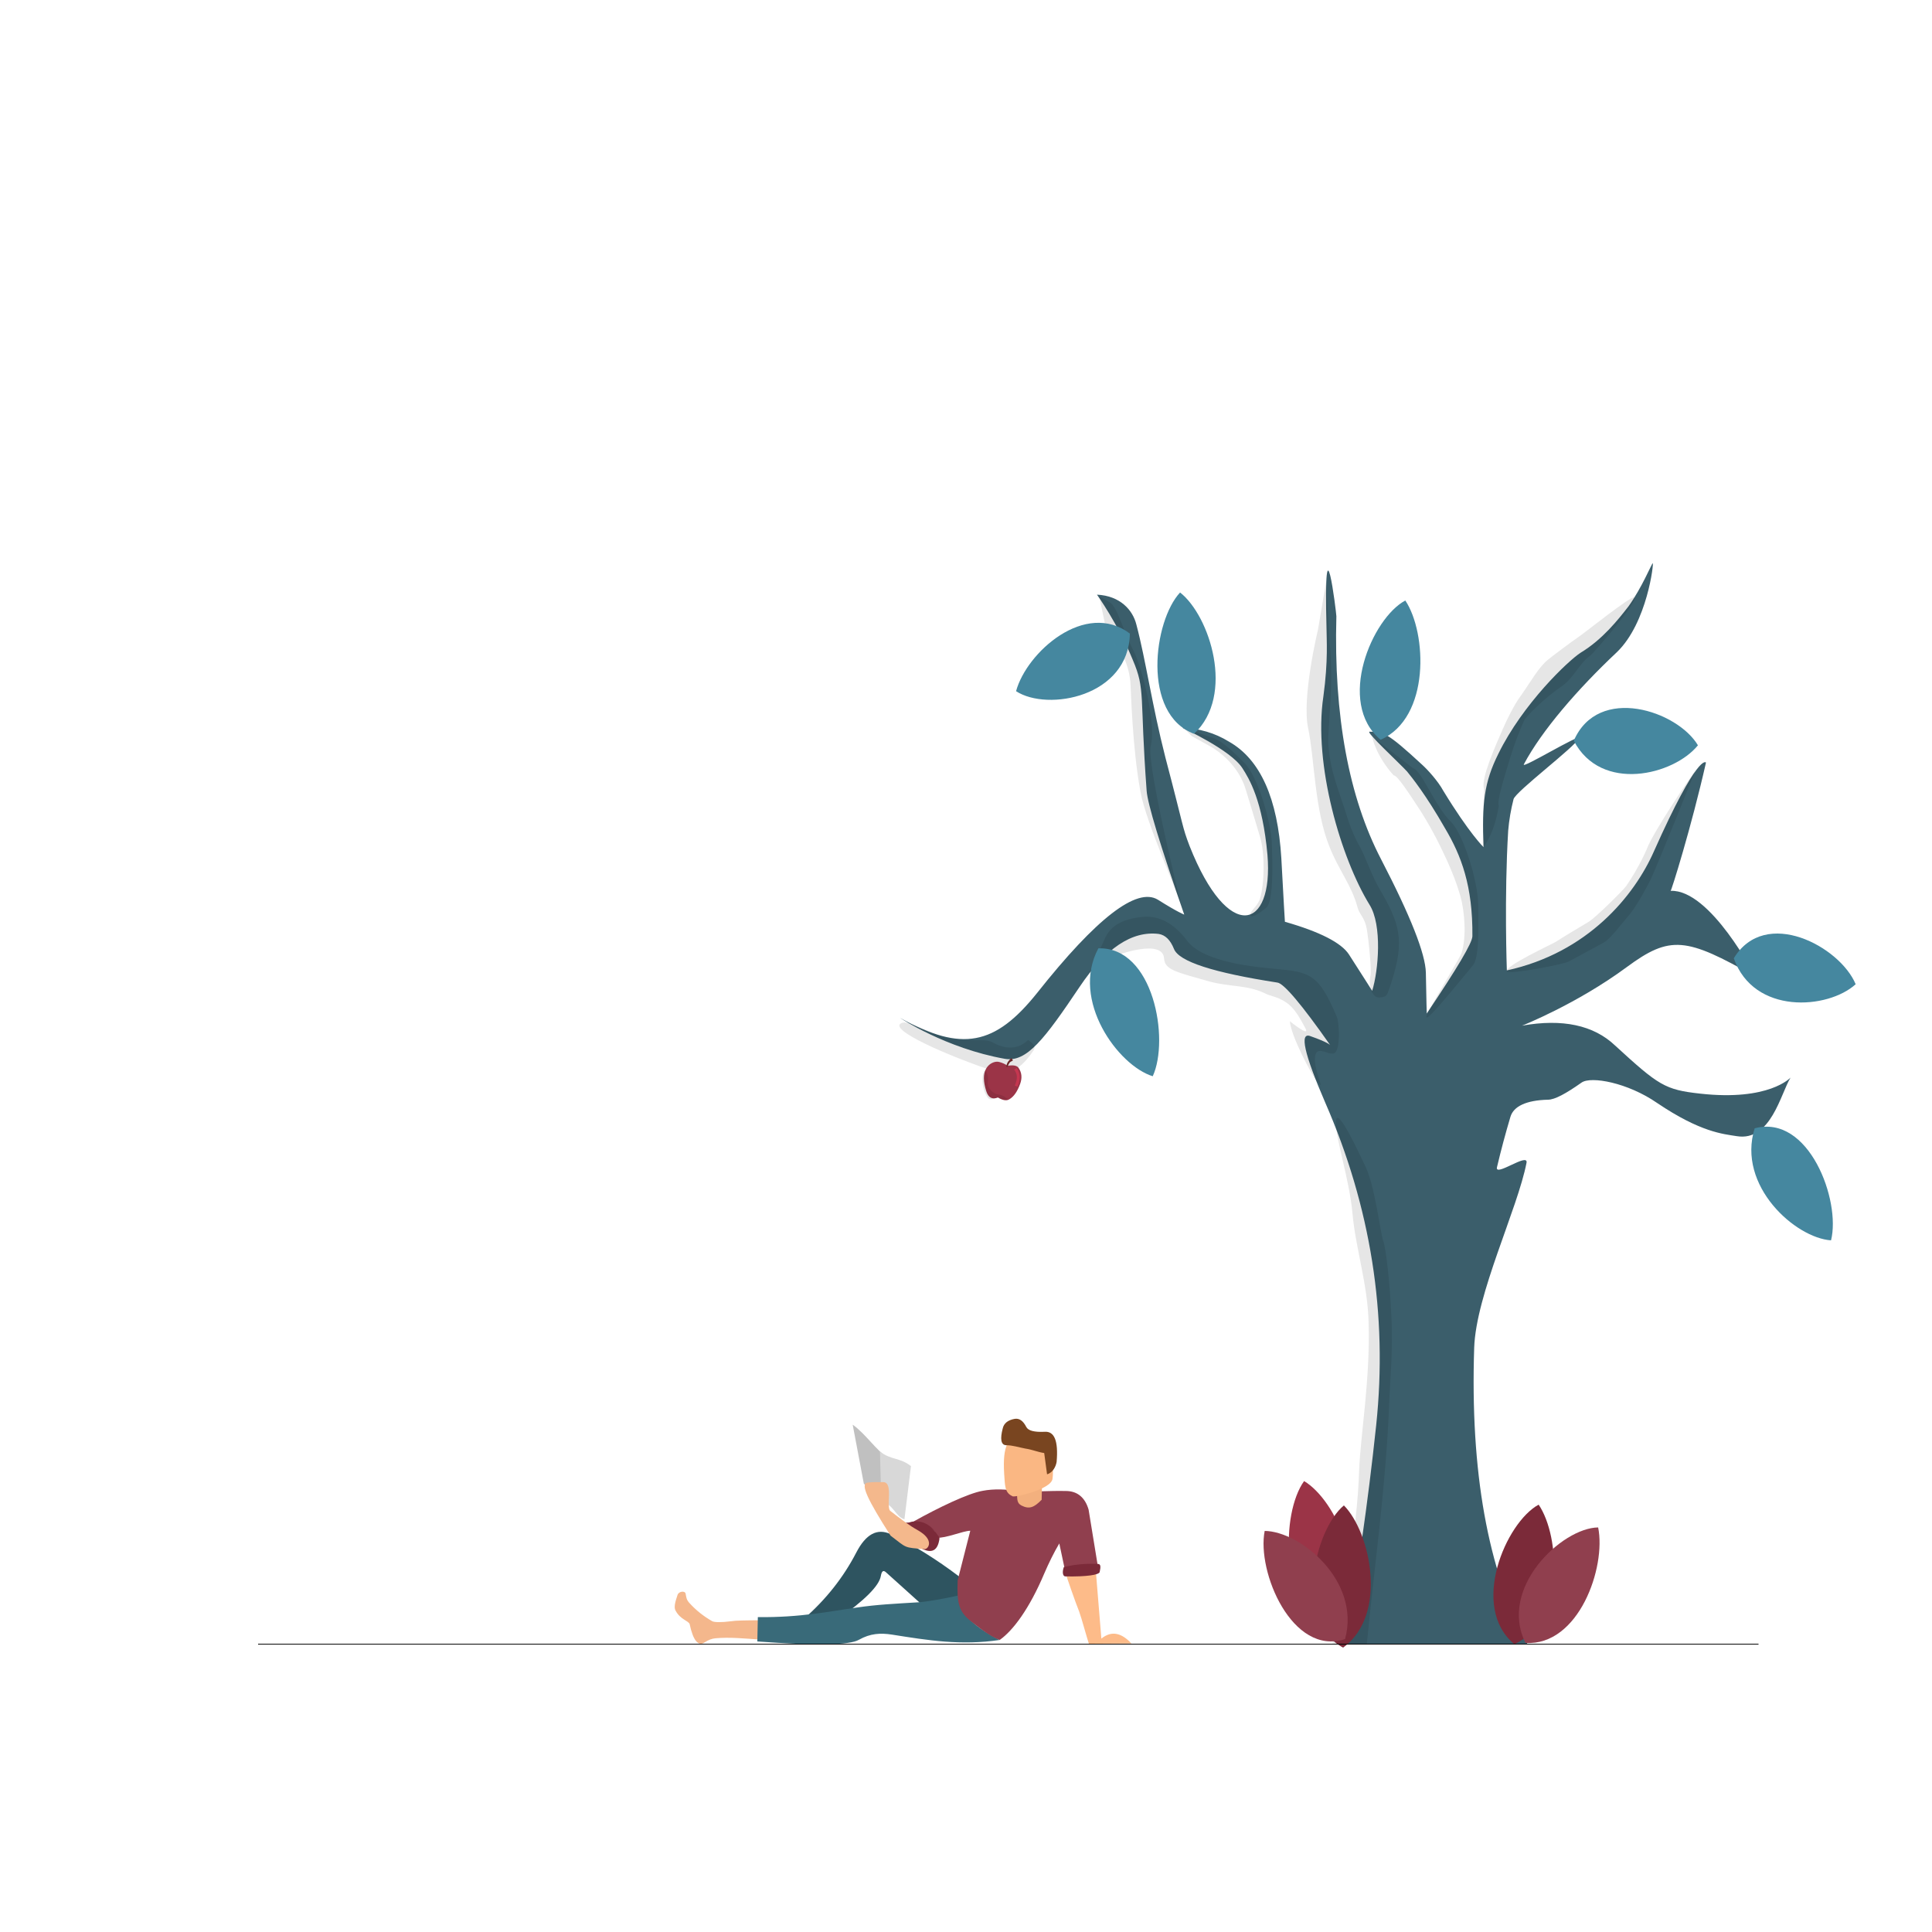
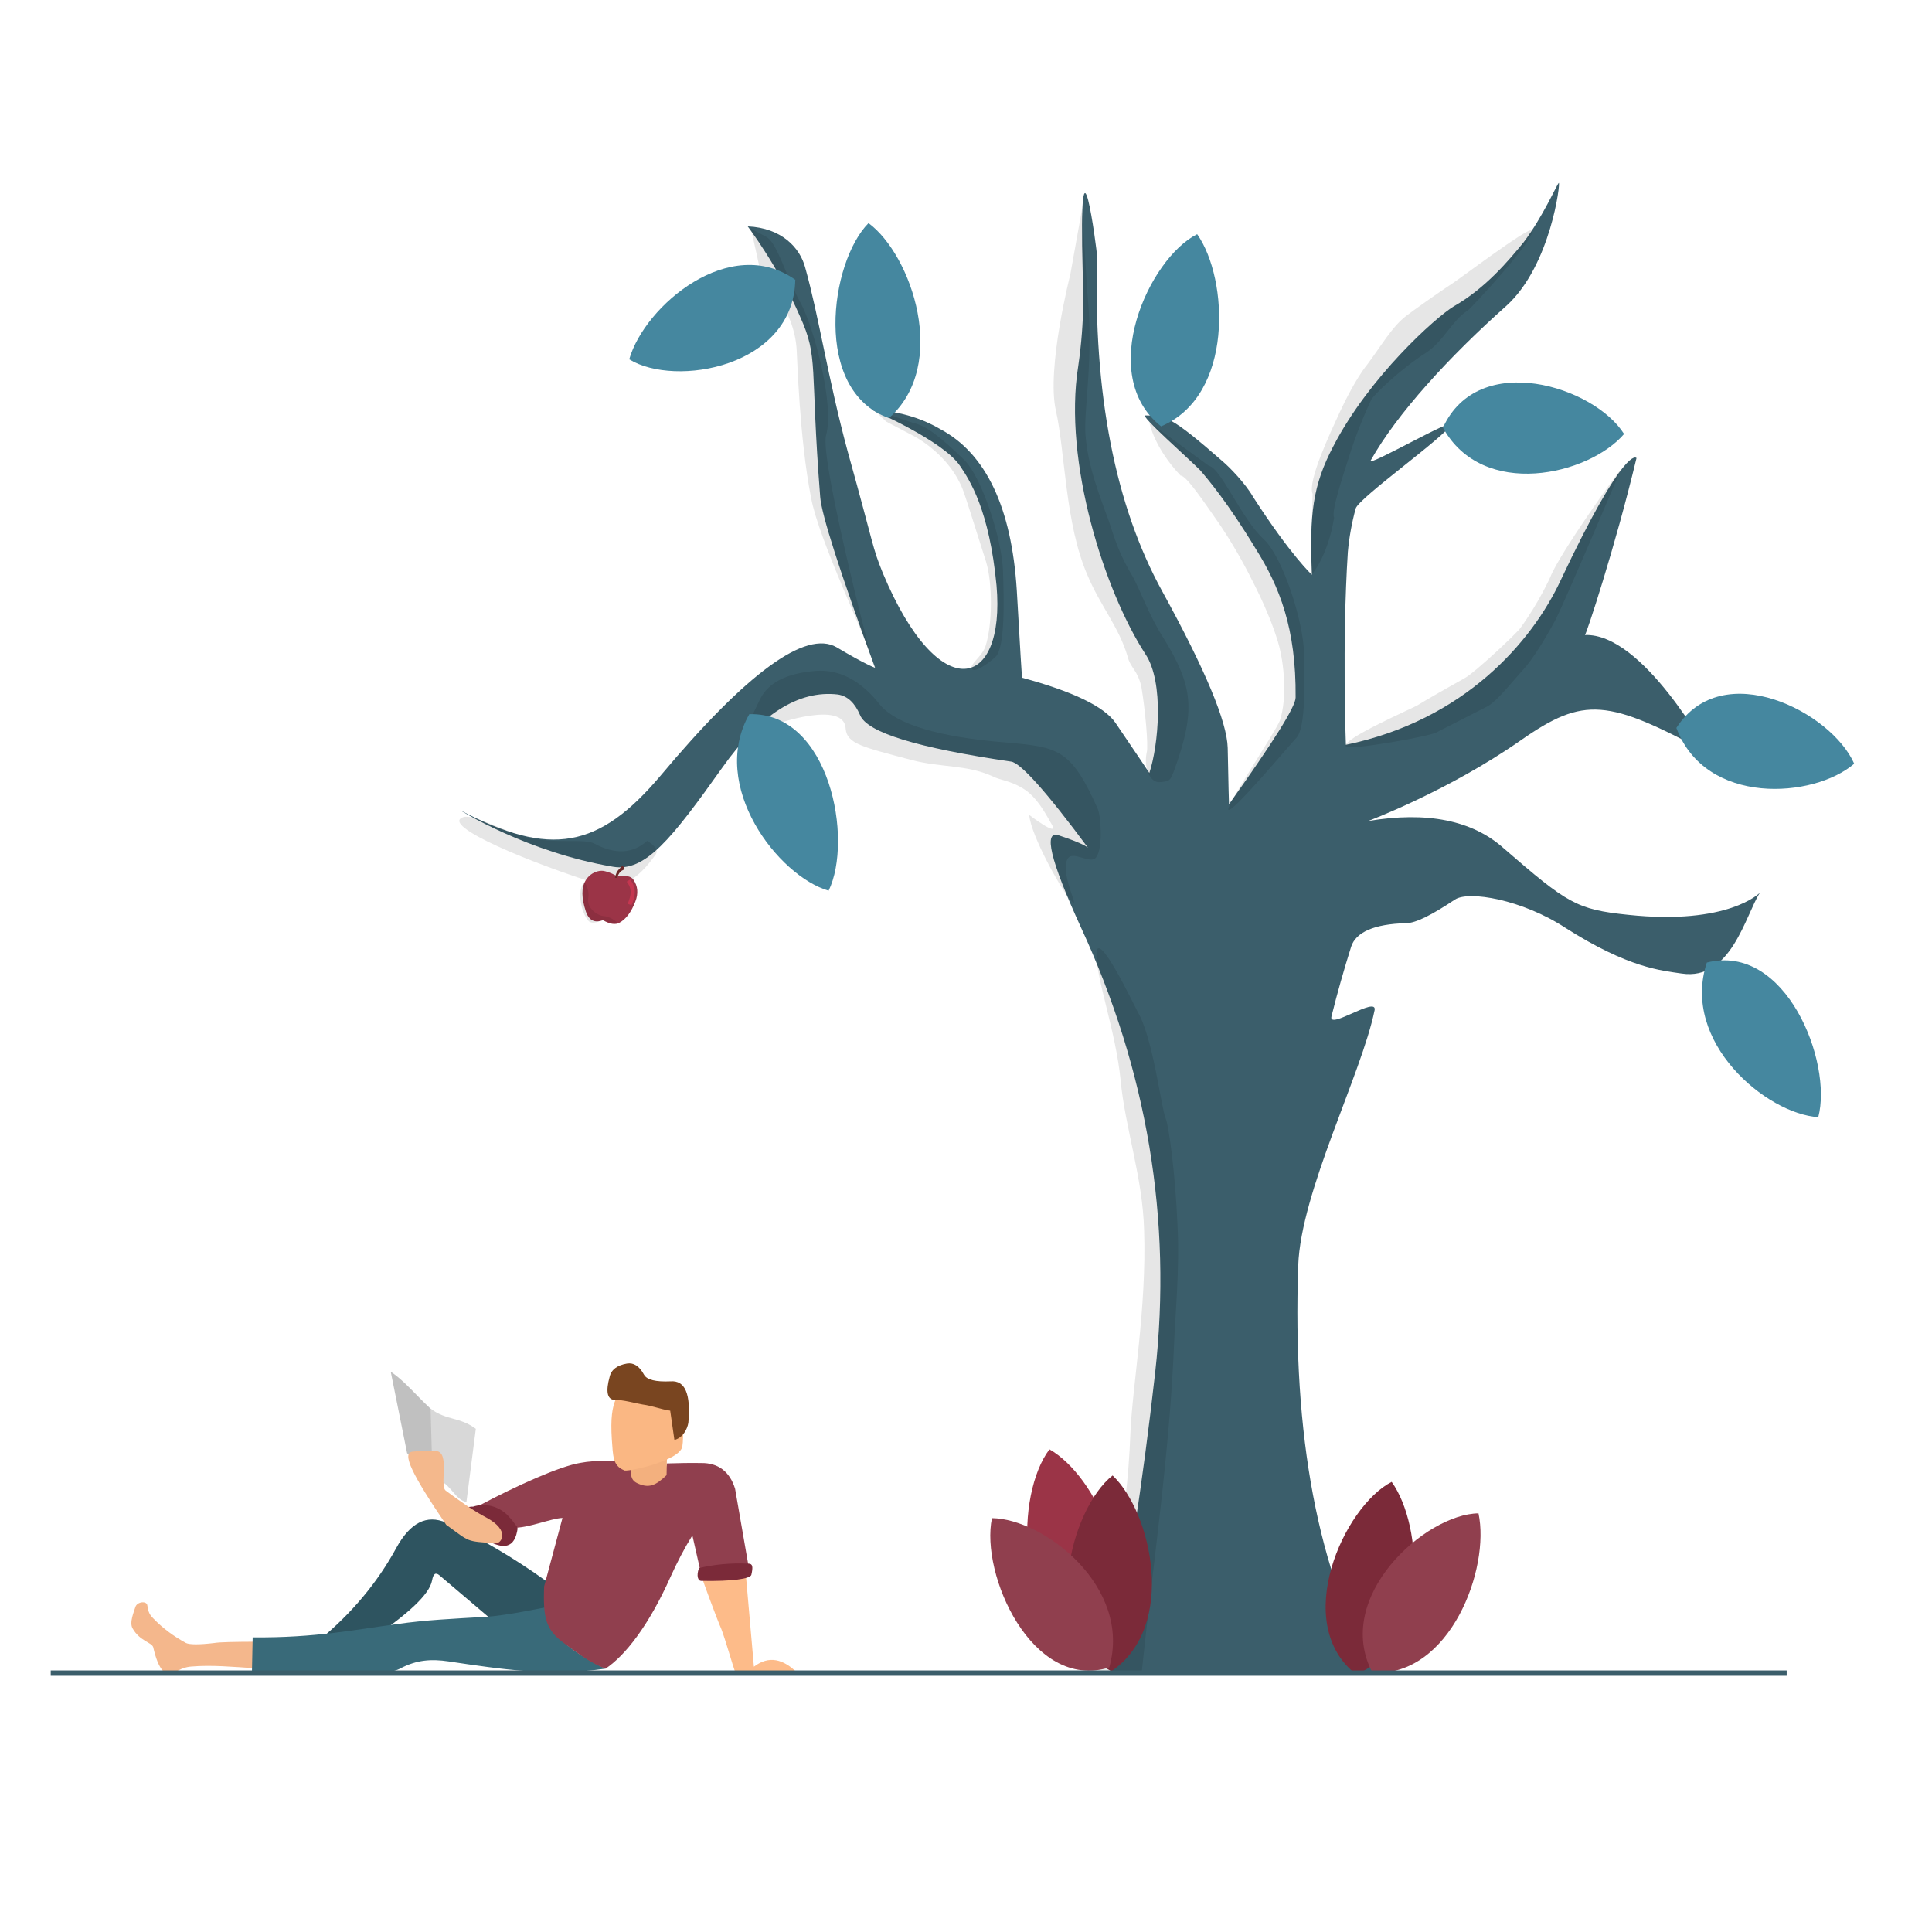
<svg xmlns="http://www.w3.org/2000/svg" viewBox="0 0 500 500">
  <style>
- @keyframes leaf6_t { 0% { transform: translate(282.4px,246.6px) rotate(147.7deg) scale(1,1) translate(-291.9px,-279.3px); } 33.333% { transform: translate(282.4px,246.6px) rotate(151.8deg) scale(1,1) translate(-291.9px,-279.3px); } 66.667% { transform: translate(282.4px,246.6px) rotate(141.8deg) scale(1,1) translate(-291.9px,-279.3px); } 100% { transform: translate(282.4px,246.6px) rotate(147.7deg) scale(1,1) translate(-291.9px,-279.3px); } }
- @keyframes leaf7_t { 0% { transform: translate(292.9px,165px) rotate(-114deg) skewX(0deg) scale(1,1) translate(-277.8px,-188.2px); } 33.333% { transform: translate(292.9px,165px) rotate(-107.9deg) skewX(0deg) scale(1,1) translate(-277.8px,-188.2px); } 66.667% { transform: translate(292.9px,165px) rotate(-115.3deg) skewX(0deg) scale(1,1) translate(-277.8px,-188.2px); } 100% { transform: translate(292.9px,165px) rotate(-114deg) skewX(0deg) scale(1,1) translate(-277.8px,-188.2px); } }
- @keyframes leaf10_t { 0% { transform: translate(407.3px,192px) rotate(88.9deg) skewX(0deg) scale(1,1) translate(-423.3px,-207.7px); } 33.333% { transform: translate(407.3px,192px) rotate(84.2deg) skewX(0deg) scale(1,1) translate(-423.3px,-207.7px); } 66.667% { transform: translate(407.3px,192px) rotate(90.8deg) skewX(0deg) scale(1,1) translate(-423.3px,-207.7px); } 100% { transform: translate(407.3px,192px) rotate(88.9deg) skewX(0deg) scale(1,1) translate(-423.3px,-207.7px); } }
- @keyframes leaf12_t { 0% { transform: translate(452.4px,293.7px) rotate(135.2deg) skewX(0deg) scale(1,1) translate(-464.6px,-323.2px); } 33.333% { transform: translate(452.4px,293.7px) rotate(146deg) skewX(0deg) scale(1,1) translate(-464.6px,-323.2px); } 66.667% { transform: translate(452.4px,293.7px) rotate(117.4deg) skewX(0deg) scale(1,1) translate(-464.6px,-323.2px); } 100% { transform: translate(452.4px,293.7px) rotate(135.2deg) skewX(0deg) scale(1,1) translate(-464.6px,-323.2px); } }
- @keyframes leaf11_t { 0% { transform: translate(448.6px,248.9px) rotate(96.5deg) scale(1,1) translate(-464.6px,-266.8px); } 33.333% { transform: translate(448.6px,248.9px) rotate(108.8deg) scale(1,1) translate(-464.6px,-266.8px); } 66.667% { transform: translate(448.6px,248.9px) rotate(92.1deg) scale(1,1) translate(-464.6px,-266.8px); } 100% { transform: translate(448.6px,248.9px) rotate(96.5deg) scale(1,1) translate(-464.6px,-266.8px); } }
- @keyframes leaf9_t { 0% { transform: translate(357px,191.4px) rotate(9.6deg) scale(1,1) translate(-360px,-191.6px); } 33.333% { transform: translate(357px,191.4px) rotate(-3.4deg) scale(1,1) translate(-360px,-191.6px); } 66.667% { transform: translate(357px,191.4px) rotate(.7deg) scale(1,1) translate(-360px,-191.6px); } 100% { transform: translate(357px,191.4px) rotate(9.6deg) scale(1,1) translate(-360px,-191.6px); } }
- @keyframes leaf8_t { 0% { transform: translate(310.1px,189.7px) rotate(-10.8deg) scale(1,1) translate(-306.7px,-190.1px); } 33.333% { transform: translate(310.1px,189.7px) rotate(-14.1deg) scale(1,1) translate(-306.7px,-190.1px); } 66.667% { transform: translate(310.1px,189.7px) rotate(-7.5deg) scale(1,1) translate(-306.7px,-190.1px); } 100% { transform: translate(310.1px,189.7px) rotate(-10.8deg) scale(1,1) translate(-306.7px,-190.1px); } }
- @keyframes apple_t { 0% { transform: translate(262px,274px) rotate(10deg) scale(.3,.3) translate(-162.7px,-282.1px); animation-timing-function: cubic-bezier(.4,0,1,1); } 8.333% { transform: translate(262px,274px) rotate(0deg) scale(.3,.3) translate(-162.7px,-282.1px); animation-timing-function: cubic-bezier(.3,.3,.6,1); } 16.667% { transform: translate(262px,274px) rotate(-10deg) scale(.3,.3) translate(-162.7px,-282.1px); animation-timing-function: cubic-bezier(.4,0,1,1); } 25% { transform: translate(262px,274px) rotate(0deg) scale(.3,.3) translate(-162.7px,-282.1px); } 33.333% { transform: translate(262px,274px) rotate(10deg) scale(.3,.3) translate(-162.7px,-282.1px); animation-timing-function: cubic-bezier(.4,0,1,1); } 41.667% { transform: translate(262px,274px) rotate(0deg) scale(.3,.3) translate(-162.7px,-282.1px); animation-timing-function: cubic-bezier(.3,.3,.6,1); } 50% { transform: translate(262px,274px) rotate(-10deg) scale(.3,.3) translate(-162.7px,-282.1px); animation-timing-function: cubic-bezier(.4,0,1,1); } 58.333% { transform: translate(262px,274px) rotate(0deg) scale(.3,.3) translate(-162.7px,-282.1px); } 66.667% { transform: translate(262px,274px) rotate(10deg) scale(.3,.3) translate(-162.7px,-282.1px); animation-timing-function: cubic-bezier(.4,0,1,1); } 75% { transform: translate(262px,274px) rotate(0deg) scale(.3,.3) translate(-162.7px,-282.1px); animation-timing-function: cubic-bezier(.3,.3,.6,1); } 83.333% { transform: translate(262px,274px) rotate(-10deg) scale(.3,.3) translate(-162.7px,-282.1px); animation-timing-function: cubic-bezier(.4,0,1,1); } 91.667% { transform: translate(262px,274px) rotate(0deg) scale(.3,.3) translate(-162.7px,-282.1px); animation-timing-function: cubic-bezier(0,0,.6,1); } 100% { transform: translate(262px,274px) rotate(10deg) scale(.3,.3) translate(-162.7px,-282.1px); } }
+ @keyframes leaf6_t { 0% { transform: translate(282.4px,246.6px) rotate(147.7deg) translate(-291.9px,-279.3px); } 33.333% { transform: translate(282.4px,246.6px) rotate(151.8deg) translate(-291.9px,-279.3px); } 66.667% { transform: translate(282.4px,246.6px) rotate(141.8deg) translate(-291.9px,-279.3px); } 100% { transform: translate(282.4px,246.6px) rotate(147.7deg) translate(-291.9px,-279.3px); } }
+ @keyframes leaf7_t { 0% { transform: translate(292.9px,165px) rotate(-114deg) translate(-277.8px,-188.2px); } 33.333% { transform: translate(292.9px,165px) rotate(-107.9deg) translate(-277.8px,-188.2px); } 66.667% { transform: translate(292.9px,165px) rotate(-115.3deg) translate(-277.8px,-188.2px); } 100% { transform: translate(292.9px,165px) rotate(-114deg) translate(-277.8px,-188.2px); } }
+ @keyframes leaf10_t { 0% { transform: translate(407.3px,192px) rotate(88.9deg) translate(-423.3px,-207.7px); } 33.333% { transform: translate(407.3px,192px) rotate(84.2deg) translate(-423.3px,-207.7px); } 66.667% { transform: translate(407.3px,192px) rotate(90.8deg) translate(-423.3px,-207.7px); } 100% { transform: translate(407.3px,192px) rotate(88.9deg) translate(-423.3px,-207.7px); } }
+ @keyframes leaf12_t { 0% { transform: translate(452.4px,293.7px) rotate(135.2deg) translate(-464.6px,-323.2px); } 33.333% { transform: translate(452.4px,293.7px) rotate(146deg) translate(-464.6px,-323.2px); } 66.667% { transform: translate(452.4px,293.7px) rotate(117.4deg) translate(-464.6px,-323.2px); } 100% { transform: translate(452.4px,293.7px) rotate(135.2deg) translate(-464.6px,-323.2px); } }
+ @keyframes leaf11_t { 0% { transform: translate(448.6px,248.9px) rotate(96.5deg) translate(-464.6px,-266.8px); } 33.333% { transform: translate(448.6px,248.9px) rotate(108.8deg) translate(-464.6px,-266.8px); } 66.667% { transform: translate(448.6px,248.9px) rotate(92.1deg) translate(-464.6px,-266.8px); } 100% { transform: translate(448.6px,248.9px) rotate(96.5deg) translate(-464.6px,-266.8px); } }
+ @keyframes leaf9_t { 0% { transform: translate(357px,191.4px) rotate(9.6deg) translate(-360px,-191.6px); } 33.333% { transform: translate(357px,191.4px) rotate(-3.4deg) translate(-360px,-191.6px); } 66.667% { transform: translate(357px,191.4px) rotate(.7deg) translate(-360px,-191.6px); } 100% { transform: translate(357px,191.4px) rotate(9.6deg) translate(-360px,-191.6px); } }
+ @keyframes leaf8_t { 0% { transform: translate(310.1px,189.7px) rotate(-10.8deg) translate(-306.7px,-190.1px); } 33.333% { transform: translate(310.1px,189.7px) rotate(-14.1deg) translate(-306.7px,-190.1px); } 66.667% { transform: translate(310.1px,189.7px) rotate(-7.5deg) translate(-306.7px,-190.1px); } 100% { transform: translate(310.1px,189.7px) rotate(-10.8deg) translate(-306.7px,-190.1px); } }
+ @keyframes apple_t { 0% { transform: translate(161.5px,224.3px) rotate(9.5deg) skewX(-1.1deg) scale(.4,.4) translate(-162.7px,-282.1px); animation-timing-function: cubic-bezier(.4,0,1,1); } 8.333% { transform: translate(161.5px,224.3px) rotate(0deg) skewX(-1.1deg) scale(.4,.4) translate(-162.7px,-282.1px); animation-timing-function: cubic-bezier(.3,.3,.6,1); } 16.667% { transform: translate(161.5px,224.3px) rotate(-10deg) skewX(-1.1deg) scale(.4,.4) translate(-162.7px,-282.1px); animation-timing-function: cubic-bezier(.4,0,1,1); } 25% { transform: translate(161.5px,224.3px) rotate(0deg) skewX(-1.1deg) scale(.4,.4) translate(-162.7px,-282.1px); } 33.333% { transform: translate(161.5px,224.3px) rotate(10deg) skewX(-1.1deg) scale(.4,.4) translate(-162.7px,-282.1px); animation-timing-function: cubic-bezier(.4,0,1,1); } 41.667% { transform: translate(161.5px,224.3px) rotate(0deg) skewX(-1.1deg) scale(.4,.4) translate(-162.7px,-282.1px); animation-timing-function: cubic-bezier(.3,.3,.6,1); } 50% { transform: translate(161.5px,224.3px) rotate(-10deg) skewX(-1.1deg) scale(.4,.4) translate(-162.7px,-282.1px); animation-timing-function: cubic-bezier(.4,0,1,1); } 58.333% { transform: translate(161.5px,224.3px) rotate(0deg) skewX(-1.1deg) scale(.4,.4) translate(-162.7px,-282.1px); } 66.667% { transform: translate(161.5px,224.3px) rotate(10deg) skewX(-1.1deg) scale(.4,.4) translate(-162.7px,-282.1px); animation-timing-function: cubic-bezier(.4,0,1,1); } 75% { transform: translate(161.5px,224.3px) rotate(0deg) skewX(-1.1deg) scale(.4,.4) translate(-162.7px,-282.1px); animation-timing-function: cubic-bezier(.3,.3,.6,1); } 83.333% { transform: translate(161.5px,224.3px) rotate(-10deg) skewX(-1.1deg) scale(.4,.4) translate(-162.7px,-282.1px); animation-timing-function: cubic-bezier(.4,0,1,1); } 91.667% { transform: translate(161.5px,224.3px) rotate(0deg) skewX(-1.1deg) scale(.4,.4) translate(-162.7px,-282.1px); animation-timing-function: cubic-bezier(0,0,.6,1); } 100% { transform: translate(161.5px,224.3px) rotate(10deg) skewX(-1.1deg) scale(.4,.4) translate(-162.7px,-282.1px); } }
@keyframes complete_arm_r_t { 0% { transform: translate(231.1px,392.3px) rotate(0deg) translate(-18.1px,-30.4px); } 1.667% { transform: translate(231.1px,392.3px) rotate(0deg) translate(-18.1px,-30.4px); } 16.667% { transform: translate(231.1px,392.3px) rotate(13.4deg) translate(-18.1px,-30.4px); } 33.333% { transform: translate(231.1px,392.3px) rotate(13.4deg) translate(-18.1px,-30.4px); } 50% { transform: translate(231.1px,392.3px) rotate(0deg) translate(-18.1px,-30.4px); } 66.667% { transform: translate(231.1px,392.3px) rotate(-19deg) translate(-18.1px,-30.4px); } 83.333% { transform: translate(231.1px,392.3px) rotate(-19deg) translate(-18.1px,-30.4px); } 100% { transform: translate(231.1px,392.3px) rotate(0deg) translate(-18.1px,-30.4px); } }
@keyframes paper_t { 0% { transform: translate(7.4px,18.1px) rotate(0deg) translate(-220.3px,-380px); } 1.667% { transform: translate(7.4px,18.1px) rotate(0deg) translate(-220.3px,-380px); } 16.667% { transform: translate(7.4px,18.1px) rotate(-12.8deg) translate(-220.3px,-380px); } 33.333% { transform: translate(7.4px,18.1px) rotate(-12.8deg) translate(-220.3px,-380px); } 50% { transform: translate(7.4px,18.1px) rotate(0deg) translate(-220.3px,-380px); } 100% { transform: translate(7.4px,18.1px) rotate(0deg) translate(-220.3px,-380px); } }
@keyframes upper_head_t { 0% { transform: translate(12.5px,20.7px) rotate(-1.6deg) translate(-7.3px,-19.4px); } 16.667% { transform: translate(12.5px,20.7px) rotate(-9deg) translate(-7.3px,-19.4px); } 33.333% { transform: translate(12.5px,20.7px) rotate(-9deg) translate(-7.3px,-19.4px); } 50% { transform: translate(12.5px,20.7px) rotate(-1.6deg) translate(-7.3px,-19.4px); } 66.667% { transform: translate(12.5px,20.7px) rotate(15.2deg) translate(-7.3px,-19.4px); } 83.333% { transform: translate(12.5px,20.7px) rotate(15.2deg) translate(-7.3px,-19.4px); } 100% { transform: translate(12.5px,20.7px) rotate(-1.6deg) translate(-7.3px,-19.4px); } }
</style>
-   <g id="tree" transform="translate(243.6,111) scale(1.158,1.43) translate(-189.8,-219.9)">
+   <g id="tree" transform="translate(134.7,-0.6) scale(1.69,1.973) translate(-189.8,-219.9)">
    <path id="tree_shape" d="M280 439.8h40.8c-8.9-13.4-12.8-31.3-11.9-53.6c.4-9.7 9.7-25.1 11.7-33.5c.4-1.9-7.2 2.7-6.6 .8c.9-3.1 1.9-6.1 3-9.1c.7-1.9 3.5-3 8.4-3.1c1.5 0 4-1.1 7.5-3.1c2.1-1.2 10.3 0 16.9 3.7c9.7 5.3 14.7 5.6 17.8 6c7.6 1 9.8-7.7 12-10.6c0 0-4.8 4.3-20.2 2.9c-7.9-0.7-9.3-1.5-19-8.7c-4.8-3.7-11.8-4.9-20.8-3.6c0 0 12.2-3.9 23.4-10.6c9.7-5.8 13.3-5.4 28.7 1.7c0 0-10-15.8-18.9-15.5c.1 .2 4.6-11.4 7.9-23.2c0-0.1-1.8-1.8-11.6 16c-4.4 8.1-14.8 18.4-32.9 21.6c0 0-0.6-13.3 .3-25.3c.2-1.9 .6-3.8 1.2-5.7c.5-1.4 13.8-9.5 14.6-11c.5-1-13 5.7-12.3 4.7c4-6.1 12-13.6 20.8-20.3c6.8-5.3 8.3-16.3 8-16.1c-0.3 .2-2.4 4.4-5.4 7.8c-2.3 2.4-5.8 6-10.7 8.4c-2.7 1.4-12.9 9.2-18.4 18.3c-3.2 5.2-3.7 9-3.3 16.9c0 0-3.2-2.5-9-10.2c-1.2-1.8-3.6-3.9-4.7-4.7c-8-6-8.8-6-11.8-6c-0.9 0 6.7 5.7 8.4 7.2c1.1 1.1 4.2 4.2 8.5 10.3c3.6 4.9 6.2 10.4 6.1 19.5c0 1.2-3.4 5.8-10.2 14c0 0-0.1-2.5-0.2-7.4c-0.1-3.4-3.4-10.2-10-20.5c-7.2-11.2-10.6-25.9-10-44c0-0.6-2.9-19.7-2.2 2.3c0 1.8 .4 5.7-0.7 12.2c-2.3 12.4 4 29.4 10.3 37.7c2.9 3.7 2 12 .6 15.6c0 0-1.7-2.2-5.2-6.6c-1.7-2.1-6.5-4.1-14.3-5.9c0 0-0.3-3.8-0.8-11.5c-0.8-10.8-4.7-17.9-11.7-21.1c-3.2-1.6-6.7-2.4-10.4-2.5c0 0 10.8 4 13.4 7.3c1.5 1.9 4.5 5.8 5.6 15.7c1.4 13.7-8.8 16-17.4-1.6c-1.7-3.6-1.2-3.1-5.4-16c-3-9.5-4.4-17.7-6.5-24.1c-0.8-2.6-3.6-5.2-8.8-5.4c0 0 4.7 5.3 8 11.8c2.9 5.5 1.5 6.3 3.1 23.7c.2 2.3 3 9.8 8.4 22.4c0 0-1.4-0.4-5.9-2.7c-4.7-2.3-13.7 3.3-27 16.9c-9.4 9.5-16.8 10.7-30.6 4.5c0 0 10.2 5.5 23.4 7.4c4.9 .7 8.9-3.6 16.7-13c5.8-7 11.7-10.2 17.7-9.6c1.5 .2 2.6 1.1 3.4 2.7c1.1 2.3 8.8 4.3 23.1 6.1c1.4 .1 5.4 3.9 11.8 11.3c0 0-0.5-0.5-4.4-1.6c-2.5-0.8-1.4 3.2 3.3 12c10.2 18.9 14 38.4 11.4 58.4c-1.9 14.5-4.3 27.7-7 39.6Z" fill="#3b5e6b" style="paint-order: stroke;" />
    <g id="tree_shadows">
      <path d="M209.2 330.5c-2.2 1.7-4.9 1.8-8 .4c-1.6-0.8-6.1 .1-10.5-0.9c-3.7-0.8-8.2-3.1-9.7-2.6c-3.6 1.1 10.7 6.1 20.8 8.8c3.1 .8 5.9-0.5 8.6-3.8c.6-0.6 .1-1.2-1.2-1.9Z" fill-opacity=".1" />
      <path d="M278.2 326.3c.5 1 .8 5.1-0.2 6.3c-0.8 1.2-3.8-1.1-4.5 .4c-1.1 2.2 2.7 7.6 .2 4.9c-1.1-1.1-5.7-8-6-10.8c0 0 4.6 3 3.5 1.3c-0.6-0.8-2.1-3.6-4.5-4.8c-1.9-1-3.3-1-4.7-1.6c-3.9-1.5-7.8-1.1-12.3-2.1c-7.4-1.7-9.9-2.1-10.1-4.1c-0.2-3.8-10.7-0.6-10.7-0.6l-6 3.1l3.6-6.4c1.3-2.2 4.1-3.4 8.6-3.7c3.6-0.2 6.9 1.3 9.8 4.5c2.5 2.5 8.9 4.2 19.3 4.9c7.9 .6 9.9 .8 14 8.7Z" fill-opacity=".1" />
      <path d="M284.9 439.8l-7.7-0.1c2.6-9.1 5.5-19.5 6-31.5c.3-6.2 2.5-16.4 2.1-26.6c-0.2-6.9-2.9-13.4-3.6-19.7c-0.7-6.3-3.8-13.5-3.7-16.6c.1-3.5 5.9 7 6.3 7.6c2.4 3.5 3.6 12.6 4.3 14c.5 1 1.5 7.5 1.8 13.8c.4 5.9-0.4 12.7-0.5 15.6c-0.7 14.7-3.2 28.7-5 43.5Z" fill-opacity=".1" />
      <path d="M236.6 277.3c-1.1 3.3 8.4 34.2 7.2 29.8c-0.9-3-8.3-16-9.5-21.6c-1.8-7.9-2.1-18.2-2.2-19.3c-0.3-5.6-5.4-9.8-5.4-9.8l-1.6-6.2l2.4 1.1c1.7 .9 2.9 5.1 5.3 8.8c1.9 3.1 5.1 13.1 3.8 17.2Z" fill-opacity=".1" />
-       <path d="M263.7 295.3c.1 3.1 .4 9.9-1.2 11.2c-1 .7-3.3 2.1-3.6 1.4c-0.3-0.6 1.5-1.5 2.1-2.9c1.1-2.9 1.1-8.3 .1-11.1c-1.7-4.6-3.1-8.4-3.4-9.1c-2.1-5.1-7.9-7.5-7.9-7.5l-4-1.8l-2-1.6l6.2 1.8c1.9 .3 4.2 1.9 7.6 4.7c2.8 2.2 6 10.6 6.1 14.9Z" fill-opacity=".1" />
+       <path d="M263.7 295.3c.1 3.1 .4 9.9-1.2 11.1c-1 .8-3.3 2.2-3.6 1.5c-0.3-0.6 1.5-1.5 2.1-2.9c1.1-2.9 1.1-8.3 .1-11.1c-1.7-4.6-3.1-8.4-3.4-9.1c-2.1-5.1-7.9-7.5-7.9-7.5l-4-1.8l-2-1.6l6.2 1.8c1.9 .3 4.2 1.9 7.6 4.7c2.8 2.2 6 10.6 6.1 14.9Z" fill-opacity=".1" />
      <path fill="#d8d8d8" stroke="#000" />
      <path fill="#d8d8d8" stroke="#000" />
      <path fill="#d8d8d8" stroke="#000" />
      <path fill="#d8d8d8" stroke="#000" />
      <path fill="#d8d8d8" stroke="#000" />
      <path d="M269 298.3" fill="#d8d8d8" stroke="#000" />
      <path d="M289.8 321.5c-0.5 1-0.5 1.2-2.1 1.3c-1.5 .1-2.5-1.9-2-3.9c.3-0.9-0.3-6-0.8-8.5c-0.5-2.2-1.7-2.6-2.1-4c-1.3-3.9-4.2-6.7-6.2-10.8c-3.4-6.7-3.4-16.2-4.8-21.5c-1.5-5.5 2.2-17.9 2.2-17.9l1.8-8.6l.8 10.9c1 8.5-0.5 15.2-0.3 18.5c.3 3.6 1.4 6.4 3.1 10.4c1.1 2.3 1.4 4.5 4.2 8.5c1.3 2.1 2.5 5.1 4.6 7.9c4.6 6.4 5.1 9.5 1.6 17.7Z" fill-opacity=".1" />
      <path d="M309.8 306c0 3 .4 9.8-1.3 11.1c-0.9 .8-9.9 10-10.3 9.3c-0.3-0.6 7.3-10.3 7.9-11.7c1.1-2.9 .7-7.4-0.3-10.3c-1.6-4.5-4.2-8.4-4.5-9c-2.3-3.8-4.5-6.5-4.5-6.5c-2.2-2.7-5.1-6.4-5.9-6.3c-4-3.6-4.8-6.9-4.8-7l9.1 5.7c1.9 .3 5 7 8.5 9.7c2.8 2.3 6 10.6 6.1 15Z" fill-opacity=".1" />
      <path d="M295 295.5" fill="#d8d8d8" stroke="#000" />
      <path d="M325.5 261.6c.9-0.6 5-3.1 6.8-4.1c1-0.5 11.9-7.6 12.4-7.1c.8 .9-9.3 10.2-9.8 10.5c-2.4 1.3-3.7 4-6.3 5.5c-4.2 2.3-8.1 5.6-8.5 6.2c-2.1 3.8-3.3 7.2-3.3 7.2c-1.2 3.2-2.9 7.6-2.4 8.3c-1 5.2-3.5 7.6-3.6 7.6l.3-10.7c-0.8-1.7 2.7-8 4.2-10.8c.7-1.3 2.5-4.4 4.1-6.1c2.2-2.5 3.9-5.1 6.1-6.5Z" fill-opacity=".1" />
      <path fill="#d8d8d8" stroke="#000" transform="translate(0,0) rotate(-121.2) skewX(-3.8) scale(.944,1.059)" />
      <path fill="#d8d8d8" stroke="#000" />
      <path fill="#d8d8d8" stroke="#000" />
      <path d="M246 365.1" fill="#d8d8d8" stroke="#000" />
      <path d="M284.2 320.5" fill="#d8d8d8" stroke="#000" />
      <path d="M338 312.8c-1.1 .5-6.2 2.7-8 3.5c-1.1 .5-13.4 2.4-13.8 1.8c-0.8-0.9 10.5-5.1 11-5.4c1.5-0.8 4.6-2.3 7.3-3.6c1.6-0.8 7.7-5.7 8.4-6.5c2.9-3.4 4.6-6.7 4.6-6.7c1.4-3.1 10.7-14.2 10.8-14.1c0 0-8.4 17-10 19.7c-0.8 1.3-2.8 4.3-4.4 6c-2.4 2.3-4.4 4.5-5.9 5.3Z" fill-opacity=".1" />
    </g>
  </g>
-   <g id="leafs">
+   <g id="leafs" transform="translate(321.5,246.2) scale(1.459,1.38) translate(-371.7,-289.9)">
    <path id="leaf2" d="M345.1 419.1c9.6-11.5 .6-30.9-7.6-35.8c-6 8.3-6.4 32.7 7.6 35.8" fill="#9b3447" />
    <path id="leaf6" d="M289.7 279.3c13.3-7.5 11.9-28.4 5.8-35.5c-8.8 5.7-18.1 28.2-5.8 35.5" fill="#45879f" transform="translate(282.4,246.6) rotate(147.7) translate(-291.9,-279.3)" style="animation: 6s linear infinite both leaf6_t;" />
    <path id="leaf7" d="M278.9 188.2c12.7-7 6.5-26.4-1.6-33c-8.2 5.3-13.2 26.1 1.7 33" fill="#45879f" transform="translate(292.9,165) rotate(-114) translate(-277.8,-188.2)" style="animation: 6s linear infinite both leaf7_t;" />
    <path id="leaf10" d="M423 207.7c13.7-6.8 9.4-25.7 1.8-32.1c-9 5.1-16.3 25.5-1.8 32.1" fill="#45879f" transform="translate(407.3,192) rotate(88.9) translate(-423.3,-207.7)" style="animation: 6s linear infinite both leaf10_t;" />
    <path id="leaf12" d="M462.2 323.2c13.8-7.3 12.5-27.6 6.4-34.5c-9.1 5.5-19 27.3-6.4 34.5" fill="#45879f" transform="translate(452.4,293.7) rotate(135.2) translate(-464.6,-323.2)" style="animation: 6s linear infinite both leaf12_t;" />
    <path id="leaf11" d="M463.7 266.8c14-6.8 10.4-25.7 3.1-32.1c-9.2 5.1-17.4 25.5-3.1 32.1" fill="#45879f" transform="translate(448.6,248.9) rotate(96.5) translate(-464.6,-266.8)" style="animation: 6s linear infinite both leaf11_t;" />
    <path id="leaf9" d="M360.3 191.6c11.8-7.8 7.2-29.3 .3-36.6c-7.7 5.9-13.3 29-0.3 36.6" fill="#45879f" transform="translate(357,191.4) rotate(9.6) translate(-360,-191.6)" style="animation: 6s linear infinite both leaf9_t;" />
    <path id="leaf8" d="M305.6 190.1c12.4-7.8 9.7-29.3 3.3-36.6c-8.1 5.9-15.7 29-3.3 36.6" fill="#45879f" transform="translate(310.1,189.7) rotate(-10.8) translate(-306.7,-190.1)" style="animation: 6s linear infinite both leaf8_t;" />
-     <path id="leaf3" d="M347.6 426.4c11.7-8.5 7.1-29.8 .2-36.8c-7.6 6.3-13.1 29.9-0.2 36.8" fill="#7b2a39" />
+     <path id="leaf3" d="M348.5 424.9c11.7-8.4 7.1-29.8 .2-36.7c-7.6 6.3-13.2 29.8-0.2 36.7" fill="#7b2a39" />
    <path id="leaf4" d="M391.9 425.5c12.9-5.7 12-27.7 6.3-36.1c-8.5 4.6-17.9 26.5-6.3 36.1" fill="#7b2a39" />
    <path id="leaf5" d="M394.8 425.2c13.8 .8 20.9-19.6 18.8-29.9c-9.4 .1-25.9 15.7-18.8 29.9" fill="#903f4e" />
    <path id="leaf1" d="M348.1 424.2c4.1-15.1-11.6-27.9-20.8-28c-2.1 10.5 7.1 32.5 20.8 28" fill="#903f4e" />
  </g>
-   <g id="apple" transform="translate(262,274) rotate(10) scale(.285,.285) translate(-162.7,-282.1)" style="animation: 6s linear infinite both apple_t;">
+   <g id="apple" transform="translate(161.5,224.3) rotate(9.5) skewX(-1.1) scale(.416,.394) translate(-162.7,-282.1)" style="animation: 6s linear infinite both apple_t;">
    <path d="M147.2 287.9c-3.1 1.5-5.3 4-6.5 7.5c-1.7 5-0.5 11.6 3.7 19.7c2.9 5.6 6.8 6.9 11.5 3.9c4.8 1.9 8.1 1.8 10.4-0.1c3.6-3 6-8.1 7.3-15.4c1-5.6-0.2-10.3-3.7-14c-1.7-1.9-5-2.3-10.5-0.3c-1.9-1.2-5.3-1.9-7.6-2.1c-1.5-0.2-3.1 .1-4.6 .8Z" fill="#9b3447" />
    <path d="M159.8 290.1c0-1.2 .4-2.6 1-3.9c.3-0.7 1.1-1.5 2.6-2.5c-0.4-1-1-1.6-1.8-1.9c-0.7 .7-1.3 1.9-1.8 2.7c-0.9 1.3-1.3 3.2-1.4 5.8l1.4-0.2Z" fill="#6b2929" />
    <path d="M167 290.6c2.7 2.8 5.5 6.2 3.4 15.4" fill="none" stroke="#c53650" stroke-width="2.6px" />
    <path d="M156 319.3c.6 .5 11.3 1.2 9.3-0.1c-1.5-0.9-5.2-3.3-9.5-2.9c-3.6 .4-11.6-3.3-11.4-10.3c.1-4.3-3.7-10-4.2-9.3c-3.7 5.3 1.1 19.4 6.9 24.3c3.1 2.6 8.1-2.2 8.9-1.7Z" fill-opacity=".1" />
  </g>
-   <g id="person" transform="translate(234.2,396.4) rotate(1.2) translate(-227.2,-389.3)">
+   <g id="person" transform="translate(120.9,393.2) rotate(1.1) skewX(-0.1) scale(1.459,1.38) translate(-227.2,-389.3)">
    <path id="arm_l" d="M275.4 417.3c-0.8-2.3-1.9-6.2-2.7-8.3c-1-2.3-3.6-9.4-3.6-9.5c2.6 .6 5.4 0 7.7-1.1l1.8 17.5c2.6-2.2 5.2-1.6 7.8 1.1l-11 .3Z" fill="#fdbb89" />
    <path id="foot" d="M190.5 413l-0.2 5c-4.1-0.2-7.9-0.5-11.5-0.1c-1 .1-1.9 .5-2.8 1.1c-1.6 1.2-3-0.3-4-4.6c-0.3-0.9-2.4-1.1-3.7-3.4c-0.7-1.1 .2-3.3 .4-4.1c.3-1 2-1.2 2.1-0.3c.2 .9 .2 1.5 1.1 2.4c1.7 1.8 3.7 3.3 5.9 4.5c.6 .3 2.3 .3 5-0.1c1-0.2 3.6-0.3 7.7-0.4Z" fill="#f4b78c" />
    <g id="pants">
      <path d="M222.5 399.9c3.1 2.7 6.3 5.4 9.5 8.2l9.5-1.8c-0.1-1.7 .1-5.7 .1-5.6c-6.2-4.5-12.3-8.1-18.1-10.7c-3.5-1.5-6.4 .1-8.8 5c-3.2 6.5-7.6 12.3-13.2 17.4h8.7c6.9-5.1 10.6-8.9 11-11.5c.2-1.3 .6-1.6 1.3-1Z" fill="#2e5460" />
      <path d="M252.3 416.8c-10 1.7-18.4 .5-27.9-0.8c-3-0.4-5.6-0.2-8.5 1.5c-2.4 1.5-11.1 1.8-26.3 1v-6.3c11.1-0.1 18.6-1.9 25.5-3c5.2-0.9 9.9-1.2 15.9-1.7c3.5-0.3 10.5-2 10.5-2c-0.2 3.9 3.4 7.7 10.8 11.3Z" fill="#396a79" />
    </g>
    <g id="shirt">
      <path d="M252.3 416.8c3.4-2.5 7.5-8.2 11.2-17.5c1.1-2.7 2.3-5.3 3.7-7.8l1.5 6.4l8.6-0.7l-2.7-14.6c-1-3.2-3.1-4.8-6.1-4.7c-2.1 0-4.1 .1-6.1 .2c-0.1 1.3-0.8 2.4-2.3 2.6c-1.2 .2-1-0.1-2.3 0c-1 .1-1.6-0.7-1.8-2.4c-2.3-0.6-6.2-0.6-8.9 0c-3.7 .7-11.4 4.6-17.7 8.3c3.3 .8 6 1.6 6 4.1c2.5 .1 6.7-1.9 8.7-2l-3 12.9c-0.1 6.1 .5 8.2 3.9 10.7c2.4 1.8 4.8 3.6 7.3 4.5Z" fill="#903f4e" />
      <path d="M268.5 397.6c2.6-0.7 5.5-1.1 8.8-1c.7 0 .8 .6 .5 2.1c-0.2 .7-3.2 1.3-8.9 1.3c-0.5 0-0.9-0.9-0.4-2.4Z" fill="#7b2a39" />
      <path d="M228.2 386.9c1.6-0.6 4.9-0.8 7.4 3c.4 .6 .7 .5 .5 1.5c-1.2 7.3-9.9-2.1-11.2-3c-0.4-0.3 1.8-1.5 3.3-1.5Z" fill="#7b2a39" />
    </g>
    <g id="complete_arm_r" transform="translate(231.1,392.3) translate(-18.1,-30.4)" style="animation: 6s linear infinite both complete_arm_r_t;">
      <g id="paper" transform="translate(7.4,18.1) translate(-220.3,-380)" style="animation: 6s linear infinite both paper_t;">
        <path d="M222.8 383.7c-4.1-3.9-3.7-3.8-6.6-6.6l-3.2-15.2c3.4 2.3 6.1 6.4 9.5 8.6l.3 13.2Z" fill="silver" style="paint-order: stroke;" />
        <path d="M220.8 381.5c3.4 1 3.7 3.9 6.1 4.6l1.4-13.8c-2.9-2.2-5.1-1.4-8.1-3.6l.6 12.8Z" fill="#d8d8d8" style="paint-order: stroke;" />
      </g>
      <path id="arm_r" d="M10.5 28.5c4.4 3.2 3.4 3 8.9 3.3c.9 0 2.6-2.4-1.8-4.8c-2.3-1.2-4.9-3.1-7.3-4.9c-1.2-0.9 .7-7.3-1.9-7.4c-1.4 0-2.7 0-4.1 .2c-2.1 .2 .1 4.5 6.2 13.6Z" fill="#f4b88c" />
    </g>
    <g id="complete_head" transform="translate(246.8,358.1)">
      <path id="hals" d="M15.6 17.9l-6.4 .2c0 .9 0 1.9 0 2.9c.1 1.2 0 2.2 1.2 2.8c2.1 1 3.3 .4 5.2-1.6v-4.3Z" fill="#f3b07e" />
      <g id="upper_head" transform="translate(12.5,20.7) rotate(-1.6) translate(-7.3,-19.4)" style="animation: 6s linear infinite both upper_head_t;">
        <path id="head" d="M13.2 15.6c-0.4 2.8-10.4 4.9-10.4 4.4c-2-0.9-1.9-2.7-2.1-5.8c-0.2-3.9 .1-6 .8-7.6c.9-2.1 1.3-3.3 4.9-3.3c3.8 0 7.2 .4 6.9 5.8c-0.1 1.6 .2 4.6-0.1 6.5Z" fill="#fab783" />
        <path id="hair" d="M11.8 14.4l-0.7-5.5c-1.8-0.3-3-0.9-4.9-1.2c-1.6-0.3-3.3-0.9-5-0.9c-1.3-0.1-1.5-1.7-0.8-4.3c.3-1.4 1.4-2.2 3.1-2.5c1.2-0.2 2.2 .5 3 2.1c.5 1 2.1 1.4 4.7 1.3c2.6-0.2 3.6 2.4 3.1 7.8c-0.2 1.2-1 2.8-2.5 3.2Z" fill="#794520" />
      </g>
    </g>
  </g>
-   <path id="ground" d="M455.1 425.5h-388.3" stroke="#000" stroke-width=".2px" />
+   <path id="ground" d="M455.1 425.5h-388.3" stroke="#3b5e6b" transform="translate(237.7,433) scale(1.157,1.38) translate(-260.9,-425.5)" />
</svg>
